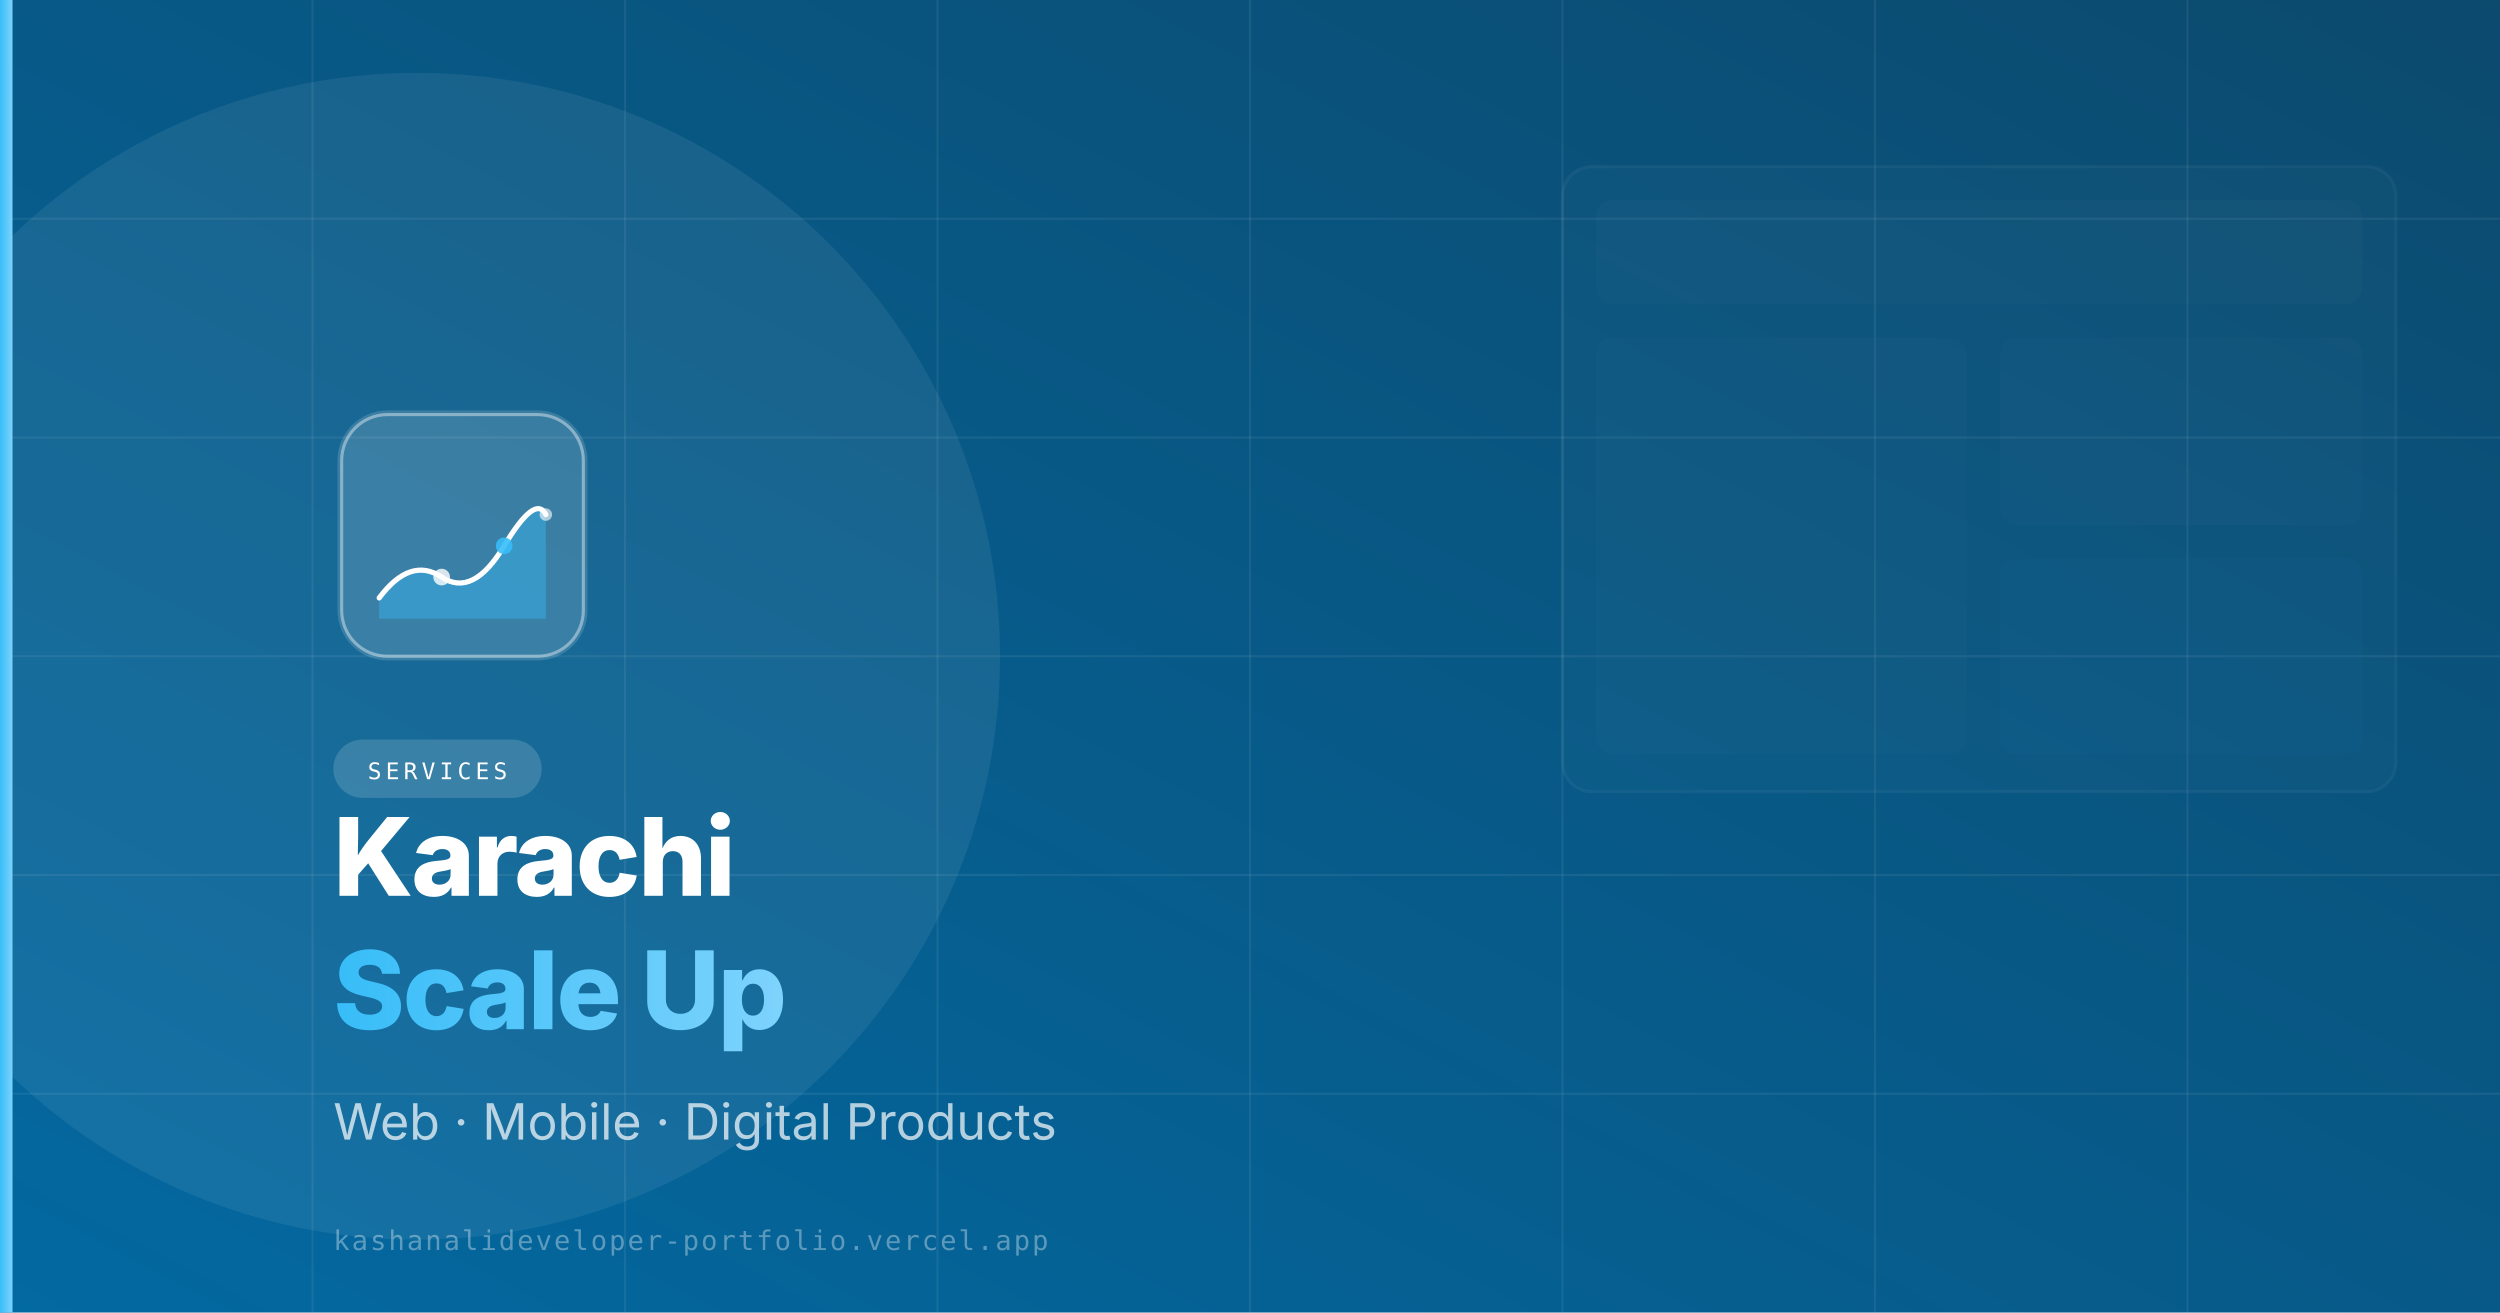
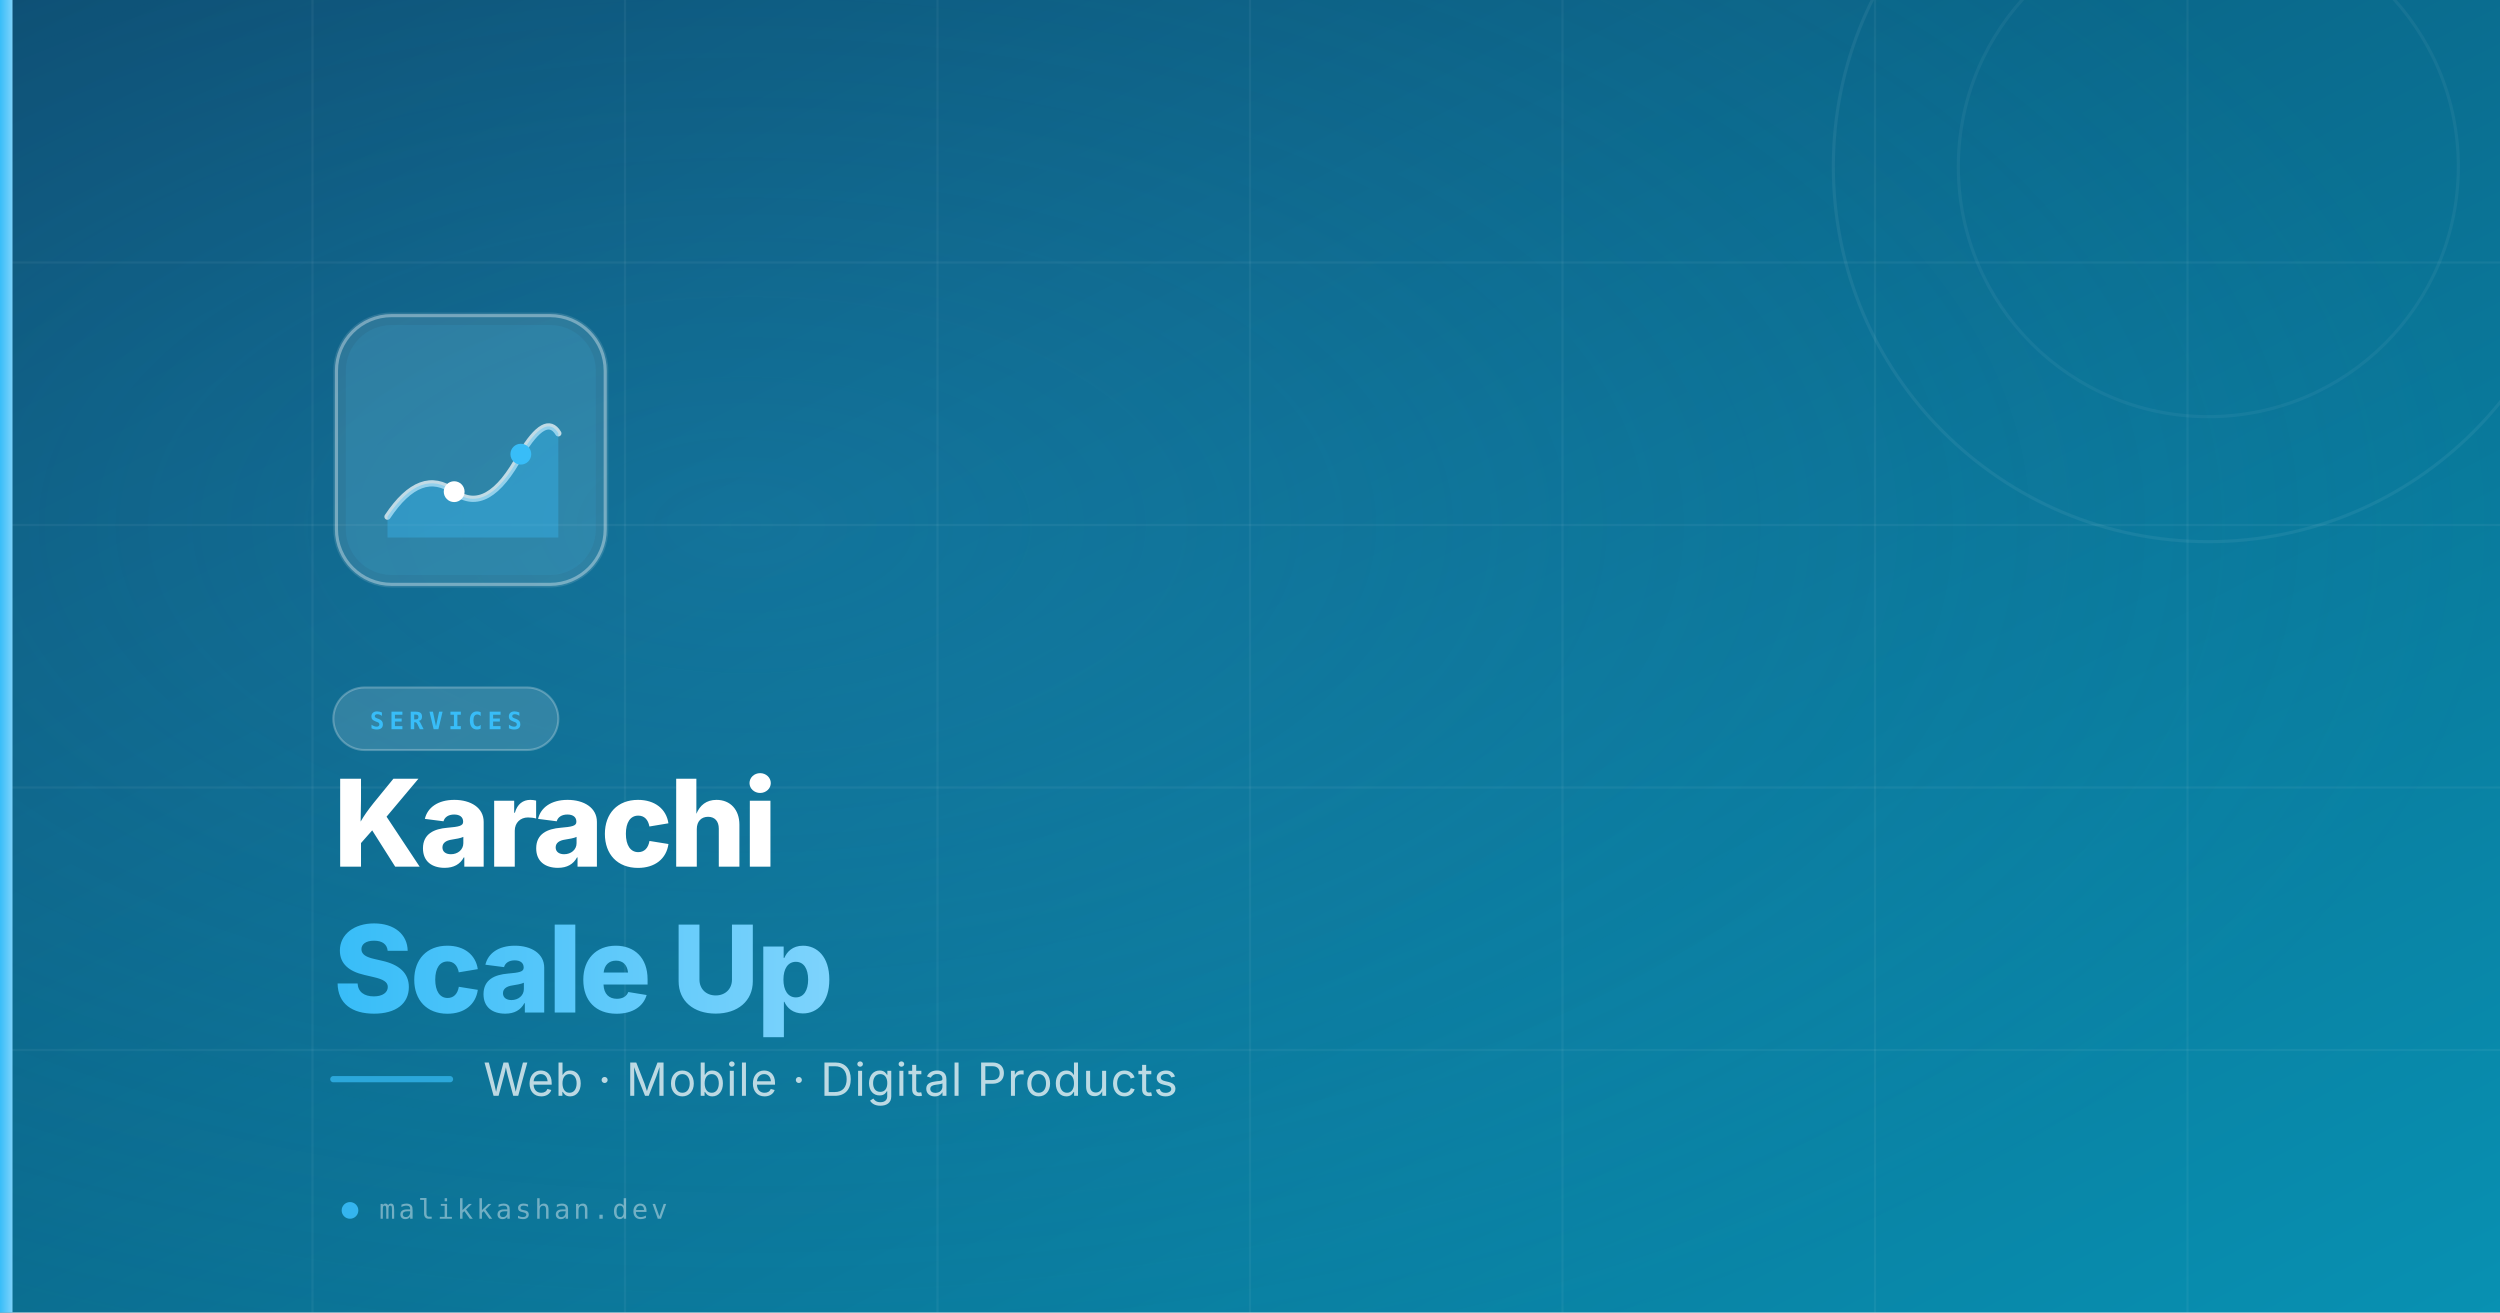
- <svg xmlns="http://www.w3.org/2000/svg" width="1200" height="630" viewBox="0 0 1200 630">
+ <svg xmlns="http://www.w3.org/2000/svg" width="1200" height="630" viewBox="0 0 1200 630" role="img" aria-label="Karachi Scale Up">
  <defs>
-     <linearGradient id="bg" x1="100%" y1="0%" x2="0%" y2="100%">
-       <stop offset="0%" style="stop-color:#0c4a6e" />
-       <stop offset="100%" style="stop-color:#0369a1" />
+     <linearGradient id="bg" x1="0%" y1="0%" x2="100%" y2="100%">
+       <stop offset="0%" stop-color="#0c4a6e" />
+       <stop offset="100%" stop-color="#0891b2" />
    </linearGradient>
    <linearGradient id="acc" x1="0%" y1="0%" x2="100%" y2="0%">
-       <stop offset="0%" style="stop-color:#38bdf8" />
-       <stop offset="100%" style="stop-color:#7dd3fc" />
+       <stop offset="0%" stop-color="#38bdf8" />
+       <stop offset="100%" stop-color="#7dd3fc" />
    </linearGradient>
+     <radialGradient id="glow" cx="30%" cy="40%" r="70%">
+       <stop offset="0%" stop-color="#38bdf8" stop-opacity="0.18" />
+       <stop offset="100%" stop-color="#38bdf8" stop-opacity="0" />
+     </radialGradient>
  </defs>
  <rect width="1200" height="630" fill="url(#bg)" />
-   <g stroke="rgba(255,255,255,0.07)" stroke-width="1">
-     <line x1="0" y1="105" x2="1200" y2="105" />
-     <line x1="0" y1="210" x2="1200" y2="210" />
-     <line x1="0" y1="315" x2="1200" y2="315" />
-     <line x1="0" y1="420" x2="1200" y2="420" />
-     <line x1="0" y1="525" x2="1200" y2="525" />
+   <rect width="1200" height="630" fill="url(#glow)" />
+   <g stroke="rgba(255,255,255,0.05)" stroke-width="1">
+     <line x1="0" y1="126" x2="1200" y2="126" />
+     <line x1="0" y1="252" x2="1200" y2="252" />
+     <line x1="0" y1="378" x2="1200" y2="378" />
+     <line x1="0" y1="504" x2="1200" y2="504" />
    <line x1="150" y1="0" x2="150" y2="630" />
    <line x1="300" y1="0" x2="300" y2="630" />
    <line x1="450" y1="0" x2="450" y2="630" />
    <line x1="600" y1="0" x2="600" y2="630" />
    <line x1="750" y1="0" x2="750" y2="630" />
    <line x1="900" y1="0" x2="900" y2="630" />
    <line x1="1050" y1="0" x2="1050" y2="630" />
  </g>
-   <circle cx="200" cy="315" r="280" fill="white" opacity="0.07" />
+   <circle cx="1060" cy="80" r="180" fill="none" stroke="rgba(255,255,255,0.06)" stroke-width="1.5" />
+   <circle cx="1060" cy="80" r="120" fill="none" stroke="rgba(255,255,255,0.05)" stroke-width="1.5" />
  <rect x="0" y="0" width="6" height="630" fill="url(#acc)" />
-   <g transform="translate(162, 197)">
-     <rect width="120" height="120" rx="24" fill="white" opacity="0.15" />
-     <rect x="2" y="2" width="116" height="116" rx="22" fill="none" stroke="white" stroke-width="1.5" opacity="0.4" />
-     <path d="M20 90 Q35 70 50 80 Q65 90 80 65 Q95 40 100 50 L100 100 L20 100 Z" fill="#38bdf8" opacity="0.4" />
-     <path d="M20 90 Q35 70 50 80 Q65 90 80 65 Q95 40 100 50" fill="none" stroke="white" stroke-width="2.5" stroke-linecap="round" />
-     <circle cx="50" cy="80" r="4" fill="white" opacity="0.8" />
-     <circle cx="80" cy="65" r="4" fill="#38bdf8" opacity="0.9" />
-     <circle cx="100" cy="50" r="3" fill="white" opacity="0.6" />
+   <g transform="translate(160, 150)">
+     <rect width="132" height="132" rx="28" fill="rgba(255,255,255,0.12)" />
+     <rect x="1.5" y="1.5" width="129" height="129" rx="26.5" fill="none" stroke="rgba(255,255,255,0.35)" stroke-width="1.5" />
+     <rect x="6" y="6" width="120" height="120" rx="22" fill="#38bdf8" opacity="0.10" />
+     <g transform="translate(6, 6)">
+       <path d="M20 92 Q36 68 52 80 Q68 92 84 62 Q96 42 102 52" fill="none" stroke="#fff" stroke-width="3" stroke-linecap="round" opacity="0.7" />
+       <path d="M20 92 Q36 68 52 80 Q68 92 84 62 Q96 42 102 52 L102 102 L20 102 Z" fill="#38bdf8" opacity="0.35" />
+       <circle cx="52" cy="80" r="5" fill="#fff" />
+       <circle cx="84" cy="62" r="5" fill="#38bdf8" />
+     </g>
  </g>
-   <rect x="160" y="355" width="100" height="28" rx="14" fill="white" opacity="0.15" />
-   <text x="210" y="374" font-family="monospace" font-size="11" fill="white" text-anchor="middle" letter-spacing="2">SERVICES</text>
-   <text x="160" y="430" font-family="'Inter','Helvetica Neue',sans-serif" font-size="52" font-weight="800" fill="white" letter-spacing="-1">Karachi</text>
-   <text x="160" y="494" font-family="'Inter','Helvetica Neue',sans-serif" font-size="52" font-weight="800" fill="url(#acc)" letter-spacing="-1">Scale Up</text>
-   <text x="160" y="547" font-family="'Inter','Helvetica Neue',sans-serif" font-size="24" font-weight="400" fill="rgba(255,255,255,0.7)">Web · Mobile · Digital Products</text>
-   <g transform="translate(750, 80)" opacity="0.22">
-     <rect width="400" height="300" rx="14" fill="rgba(255,255,255,0.07)" stroke="rgba(255,255,255,0.2)" stroke-width="1.5" />
-     <rect x="16" y="16" width="368" height="50" rx="8" fill="rgba(255,255,255,0.08)" />
-     <rect x="16" y="82" width="178" height="200" rx="8" fill="rgba(255,255,255,0.06)" />
-     <rect x="210" y="82" width="174" height="90" rx="8" fill="rgba(255,255,255,0.06)" />
-     <rect x="210" y="188" width="174" height="94" rx="8" fill="#38bdf8" opacity="0.12" />
+   <rect x="160" y="330" width="108" height="30" rx="15" fill="rgba(255,255,255,0.14)" stroke="rgba(255,255,255,0.25)" stroke-width="1" />
+   <text x="214" y="350" font-family="'JetBrains Mono','Consolas',monospace" font-size="11.5" fill="#38bdf8" text-anchor="middle" letter-spacing="2.5" font-weight="700">SERVICES</text>
+   <text x="160" y="416" font-family="'Poppins','Inter','Segoe UI',sans-serif" font-size="58" font-weight="800" fill="#ffffff" letter-spacing="-1.5">Karachi</text>
+   <text x="160" y="486" font-family="'Poppins','Inter','Segoe UI',sans-serif" font-size="58" font-weight="800" fill="url(#acc)" letter-spacing="-1.5">Scale Up</text>
+   <line x1="160" y1="518" x2="216" y2="518" stroke="#38bdf8" stroke-width="3" stroke-linecap="round" opacity="0.7" />
+   <text x="232" y="526" font-family="'Poppins','Inter','Segoe UI',sans-serif" font-size="22" font-weight="400" fill="rgba(255,255,255,0.72)" letter-spacing="0.5">Web · Mobile · Digital Products</text>
+   <g transform="translate(160, 585)">
+     <circle cx="8" cy="-4" r="4" fill="#38bdf8" opacity="0.9" />
+     <text x="22" y="0" font-family="'JetBrains Mono','Consolas',monospace" font-size="13" fill="rgba(255,255,255,0.42)" letter-spacing="1.5">malikkashan.dev</text>
  </g>
-   <text x="160" y="600" font-family="monospace" font-size="13" fill="rgba(255,255,255,0.35)" letter-spacing="1">kashanalideveloper-portfolio.vercel.app</text>
</svg>
